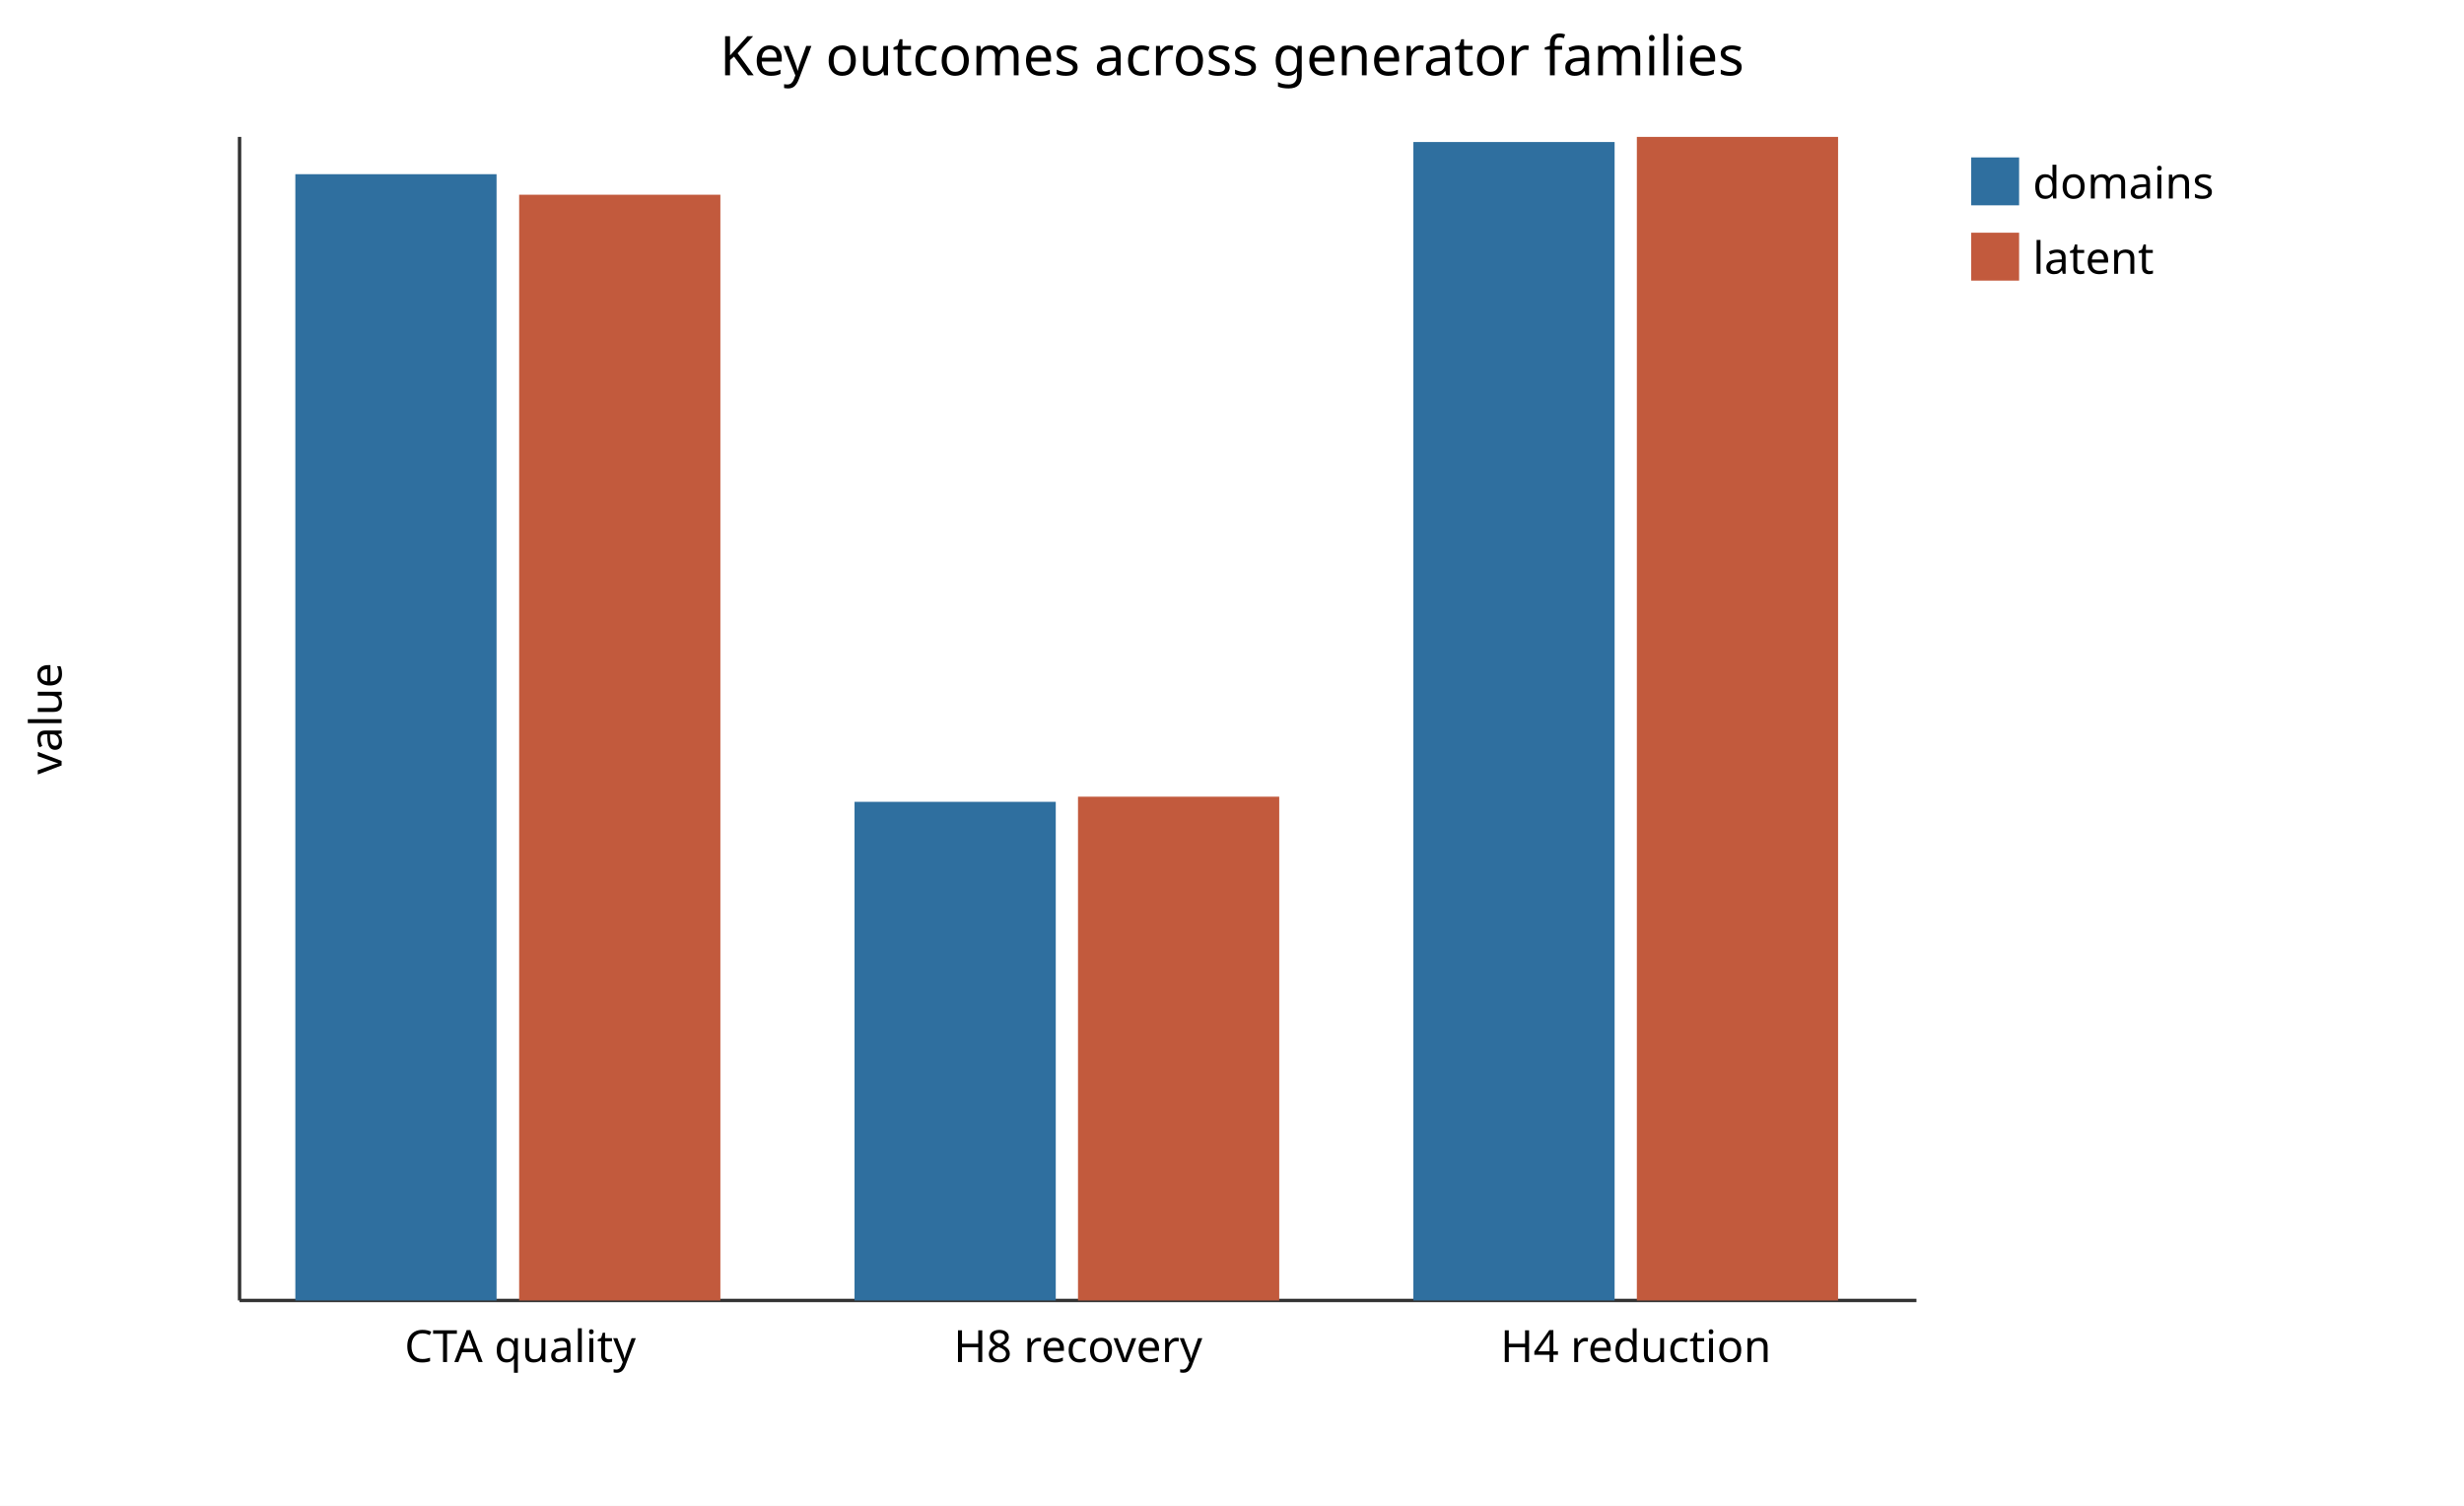
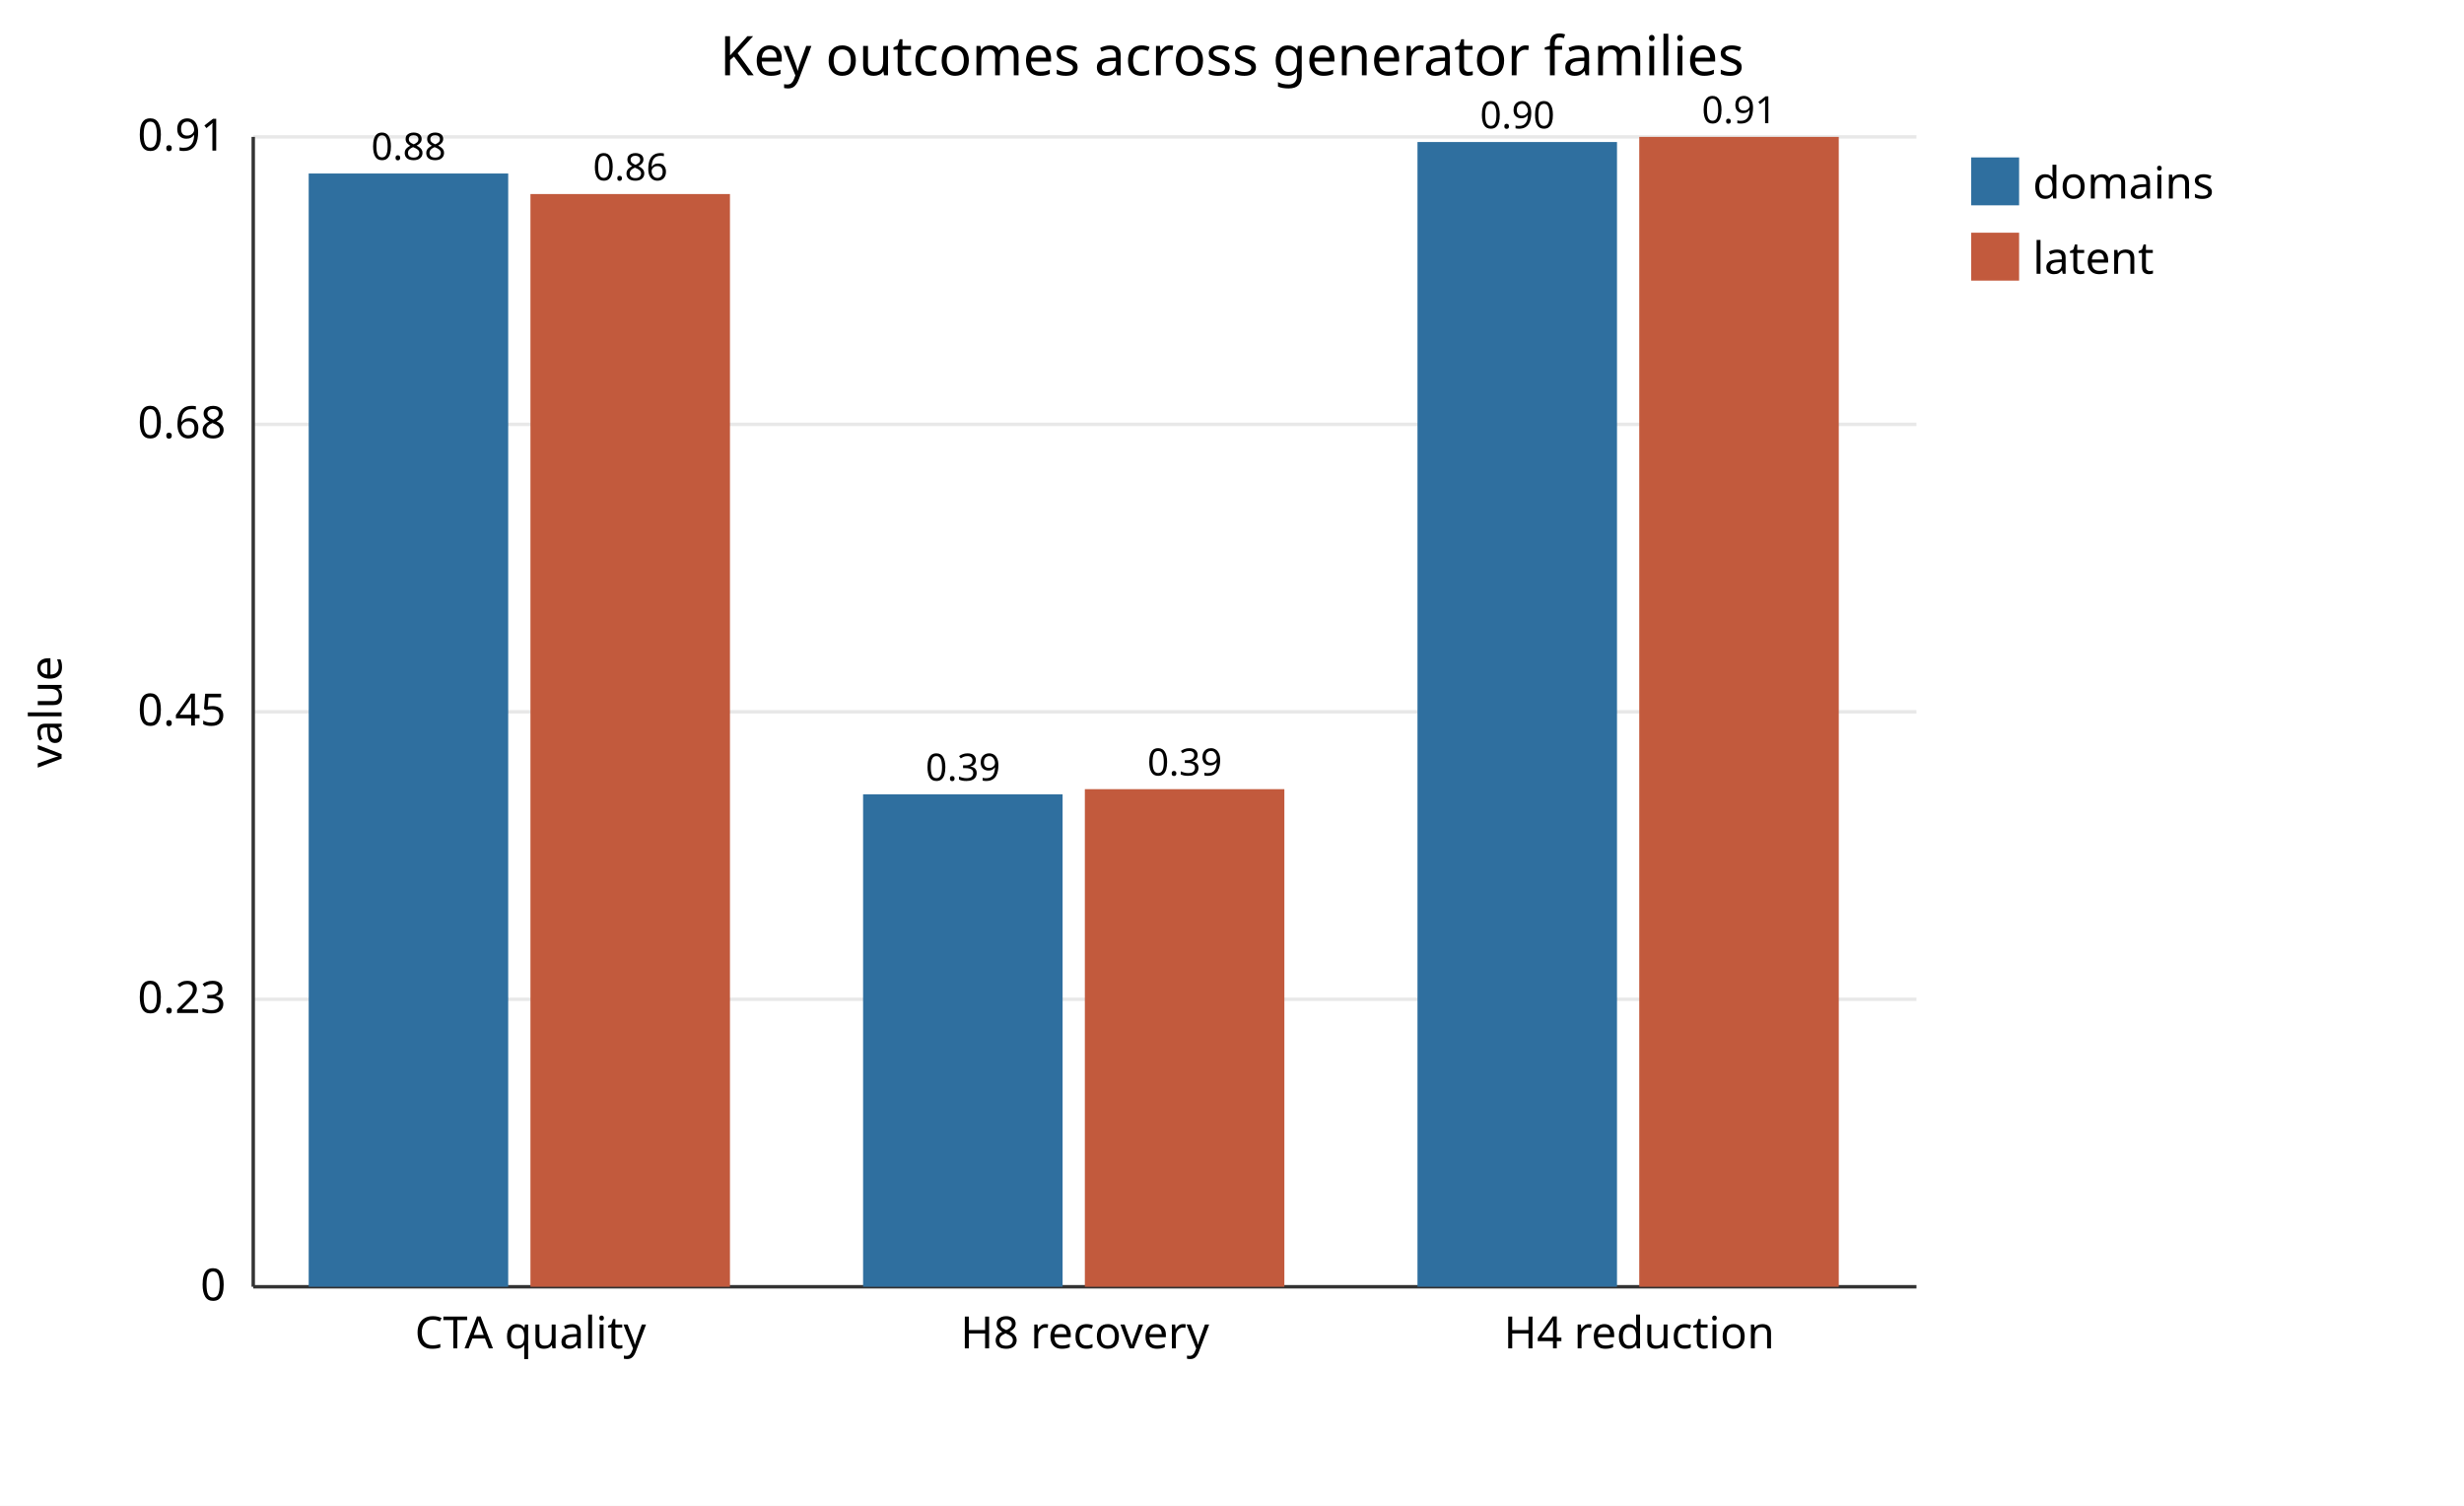
<svg xmlns="http://www.w3.org/2000/svg" width="720" height="440" viewBox="0 0 720 440" font-family="sans-serif" font-size="13">
  <rect width="720" height="440" fill="white" />
  <text x="360" y="22" text-anchor="middle" font-size="16">Key outcomes across generator families</text>
-   <line x1="70" y1="380.0" x2="560" y2="380.0" stroke="#333" />
-   <line x1="70" y1="380" x2="70" y2="40" stroke="#333" />
-   <text x="18" y="210" text-anchor="middle" transform="rotate(-90 18 210)">value</text>
-   <rect x="86.3" y="50.9" width="58.8" height="329.1" fill="#2f6f9f" />
-   <rect x="151.7" y="56.9" width="58.8" height="323.1" fill="#c25a3d" />
-   <text x="152" y="398" text-anchor="middle">CTA quality</text>
-   <rect x="249.7" y="234.3" width="58.8" height="145.7" fill="#2f6f9f" />
-   <rect x="315.0" y="232.8" width="58.8" height="147.2" fill="#c25a3d" />
-   <text x="315" y="398" text-anchor="middle">H8 recovery</text>
-   <rect x="413.0" y="41.5" width="58.8" height="338.5" fill="#2f6f9f" />
-   <rect x="478.3" y="40.0" width="58.8" height="340.0" fill="#c25a3d" />
-   <text x="478" y="398" text-anchor="middle">H4 reduction</text>
+   <line x1="74" y1="376.0" x2="560" y2="376.0" stroke="#e8e8e8" />
+   <text x="66" y="380.0" text-anchor="end">0</text>
+   <line x1="74" y1="292.0" x2="560" y2="292.0" stroke="#e8e8e8" />
+   <text x="66" y="296.0" text-anchor="end">0.23</text>
+   <line x1="74" y1="208.0" x2="560" y2="208.0" stroke="#e8e8e8" />
+   <text x="66" y="212.0" text-anchor="end">0.45</text>
+   <line x1="74" y1="124.0" x2="560" y2="124.0" stroke="#e8e8e8" />
+   <text x="66" y="128.0" text-anchor="end">0.68</text>
+   <line x1="74" y1="40.0" x2="560" y2="40.0" stroke="#e8e8e8" />
+   <text x="66" y="44.0" text-anchor="end">0.91</text>
+   <line x1="74" y1="376.0" x2="560" y2="376.0" stroke="#333" />
+   <line x1="74" y1="376" x2="74" y2="40" stroke="#333" />
+   <text x="18" y="208" text-anchor="middle" transform="rotate(-90 18 208)">value</text>
+   <rect x="90.2" y="50.7" width="58.3" height="325.3" fill="#2f6f9f" />
+   <text x="119.4" y="46.7" text-anchor="middle" font-size="11">0.88</text>
+   <rect x="155.0" y="56.7" width="58.3" height="319.3" fill="#c25a3d" />
+   <text x="184.2" y="52.7" text-anchor="middle" font-size="11">0.86</text>
+   <text x="155" y="394" text-anchor="middle">CTA quality</text>
+   <rect x="252.2" y="232.1" width="58.3" height="143.9" fill="#2f6f9f" />
+   <text x="281.4" y="228.1" text-anchor="middle" font-size="11">0.39</text>
+   <rect x="317.0" y="230.6" width="58.3" height="145.4" fill="#c25a3d" />
+   <text x="346.2" y="226.6" text-anchor="middle" font-size="11">0.39</text>
+   <text x="317" y="394" text-anchor="middle">H8 recovery</text>
+   <rect x="414.2" y="41.5" width="58.3" height="334.5" fill="#2f6f9f" />
+   <text x="443.4" y="37.5" text-anchor="middle" font-size="11">0.90</text>
+   <rect x="479.0" y="40.0" width="58.3" height="336.0" fill="#c25a3d" />
+   <text x="508.2" y="36.0" text-anchor="middle" font-size="11">0.91</text>
+   <text x="479" y="394" text-anchor="middle">H4 reduction</text>
  <rect x="576" y="46" width="14" height="14" fill="#2f6f9f" />
  <text x="594" y="58">domains</text>
  <rect x="576" y="68" width="14" height="14" fill="#c25a3d" />
  <text x="594" y="80">latent</text>
</svg>
